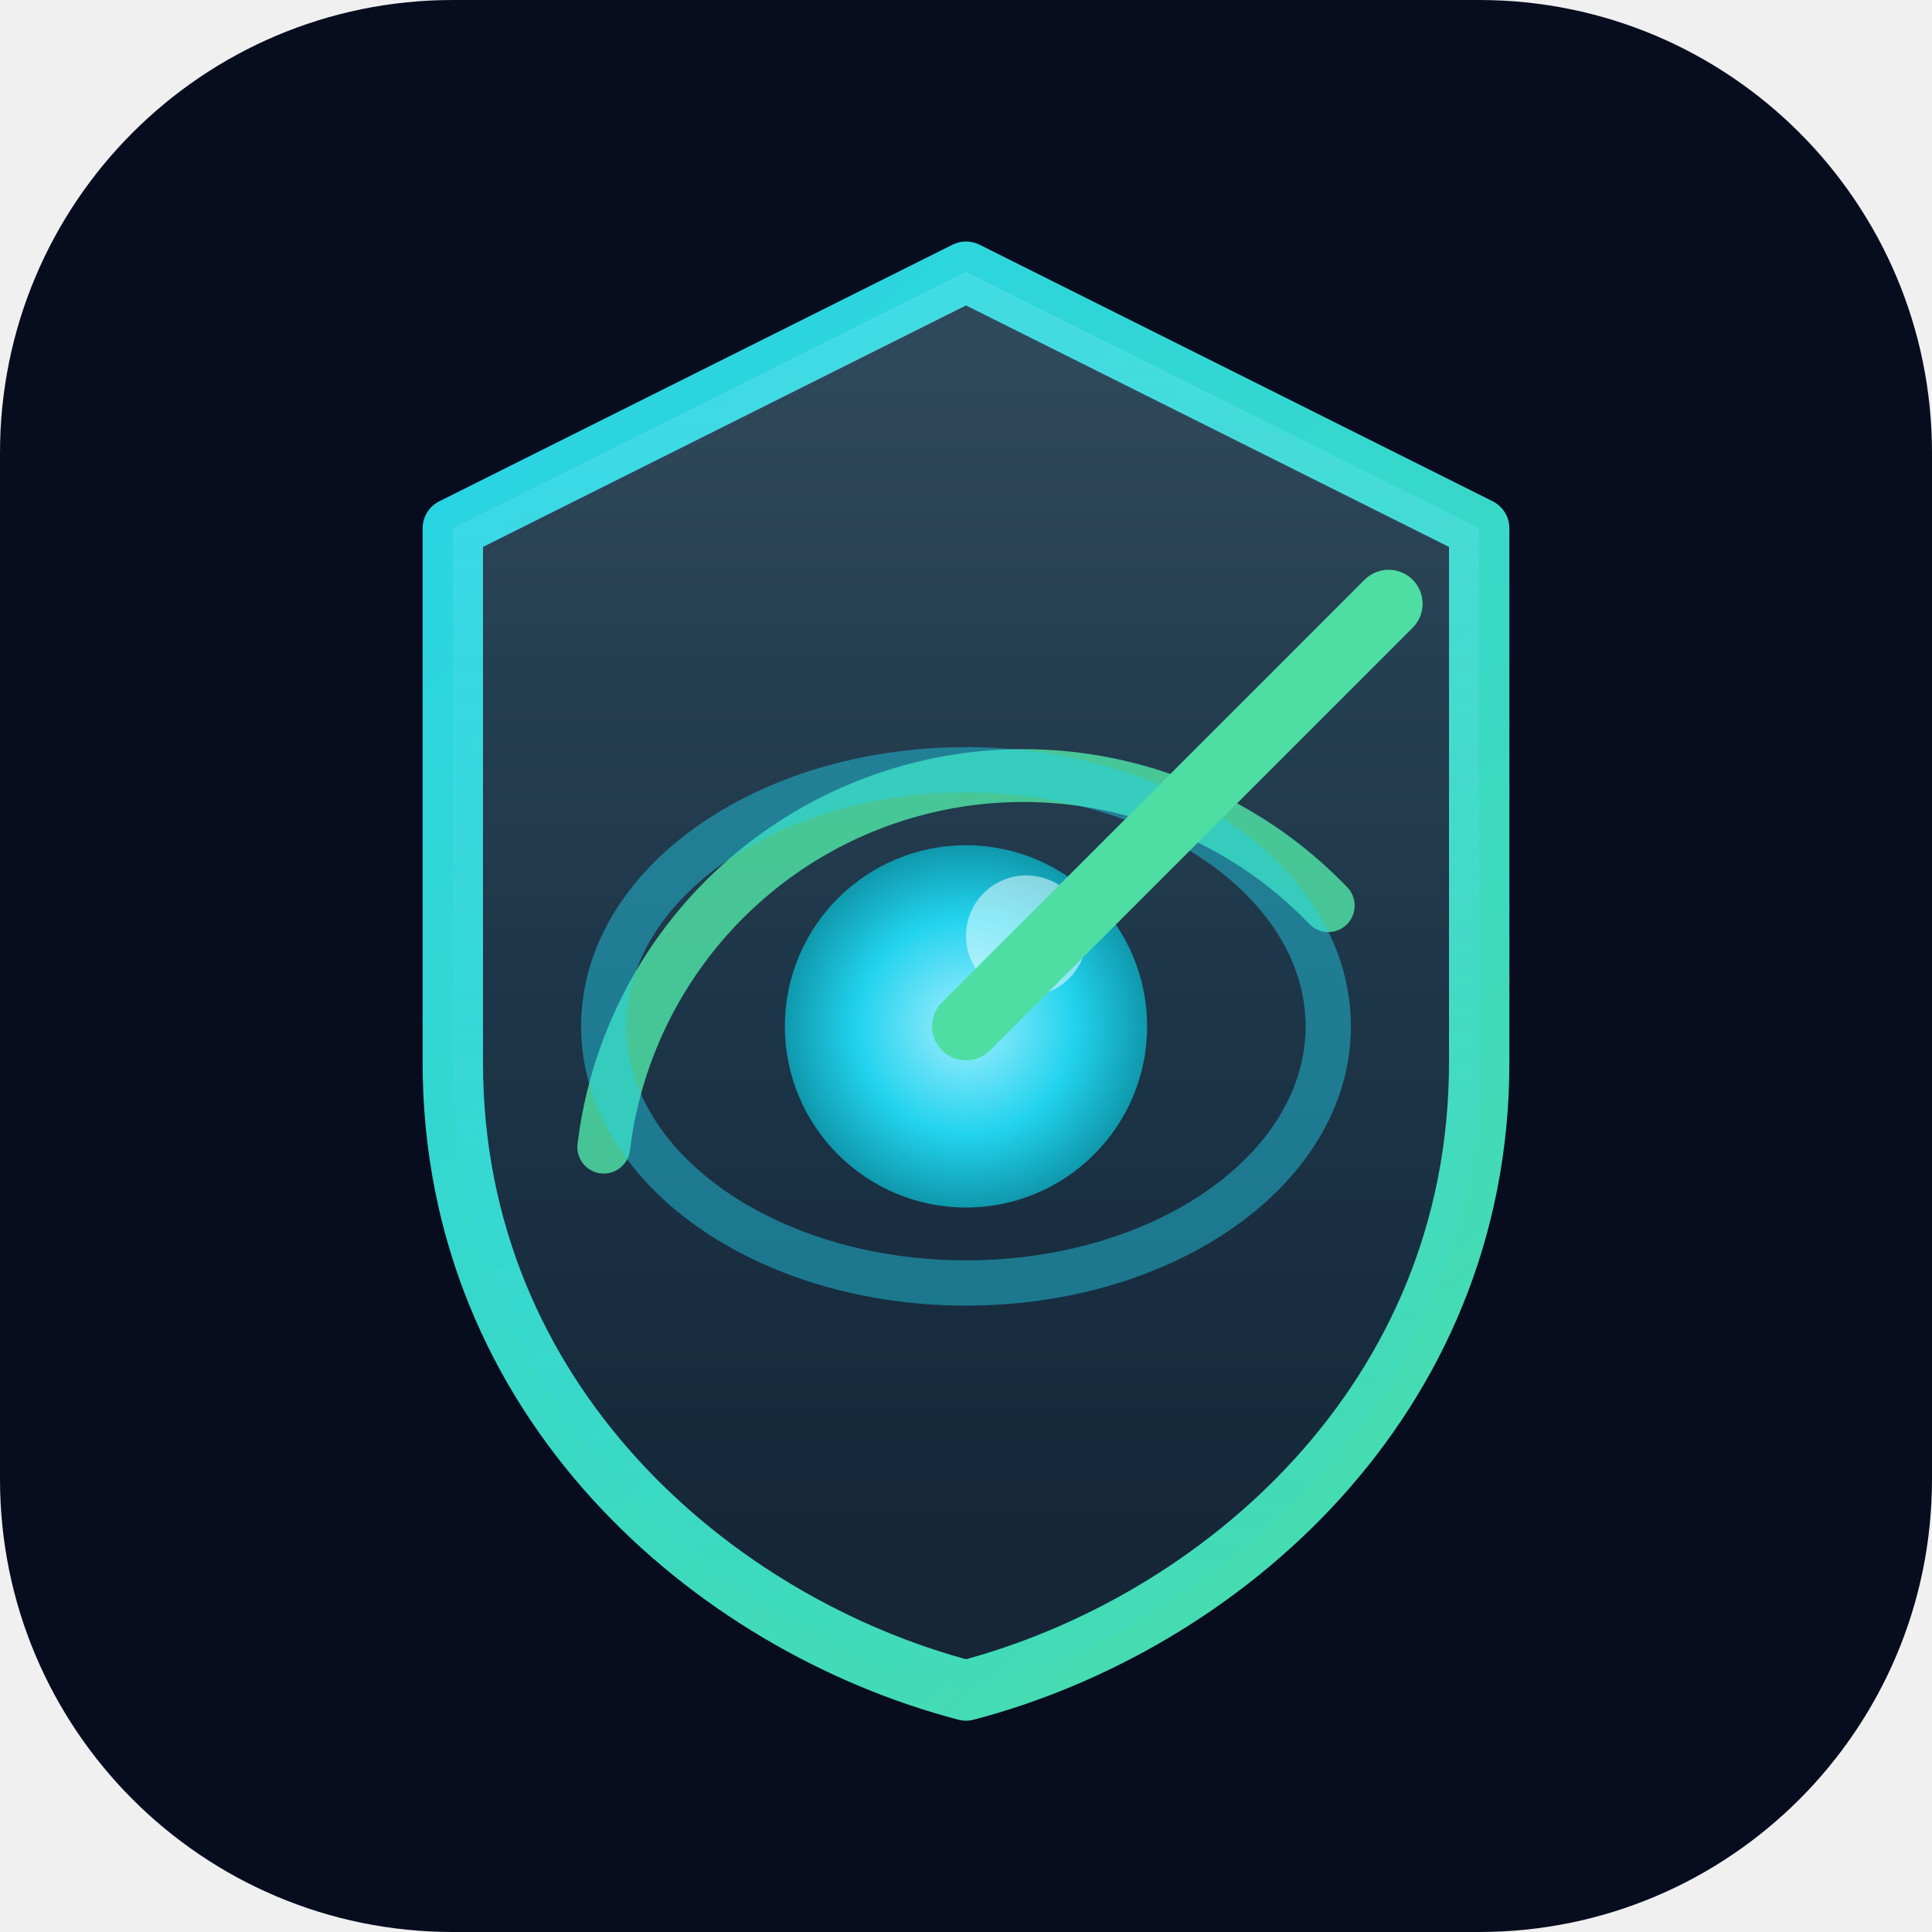
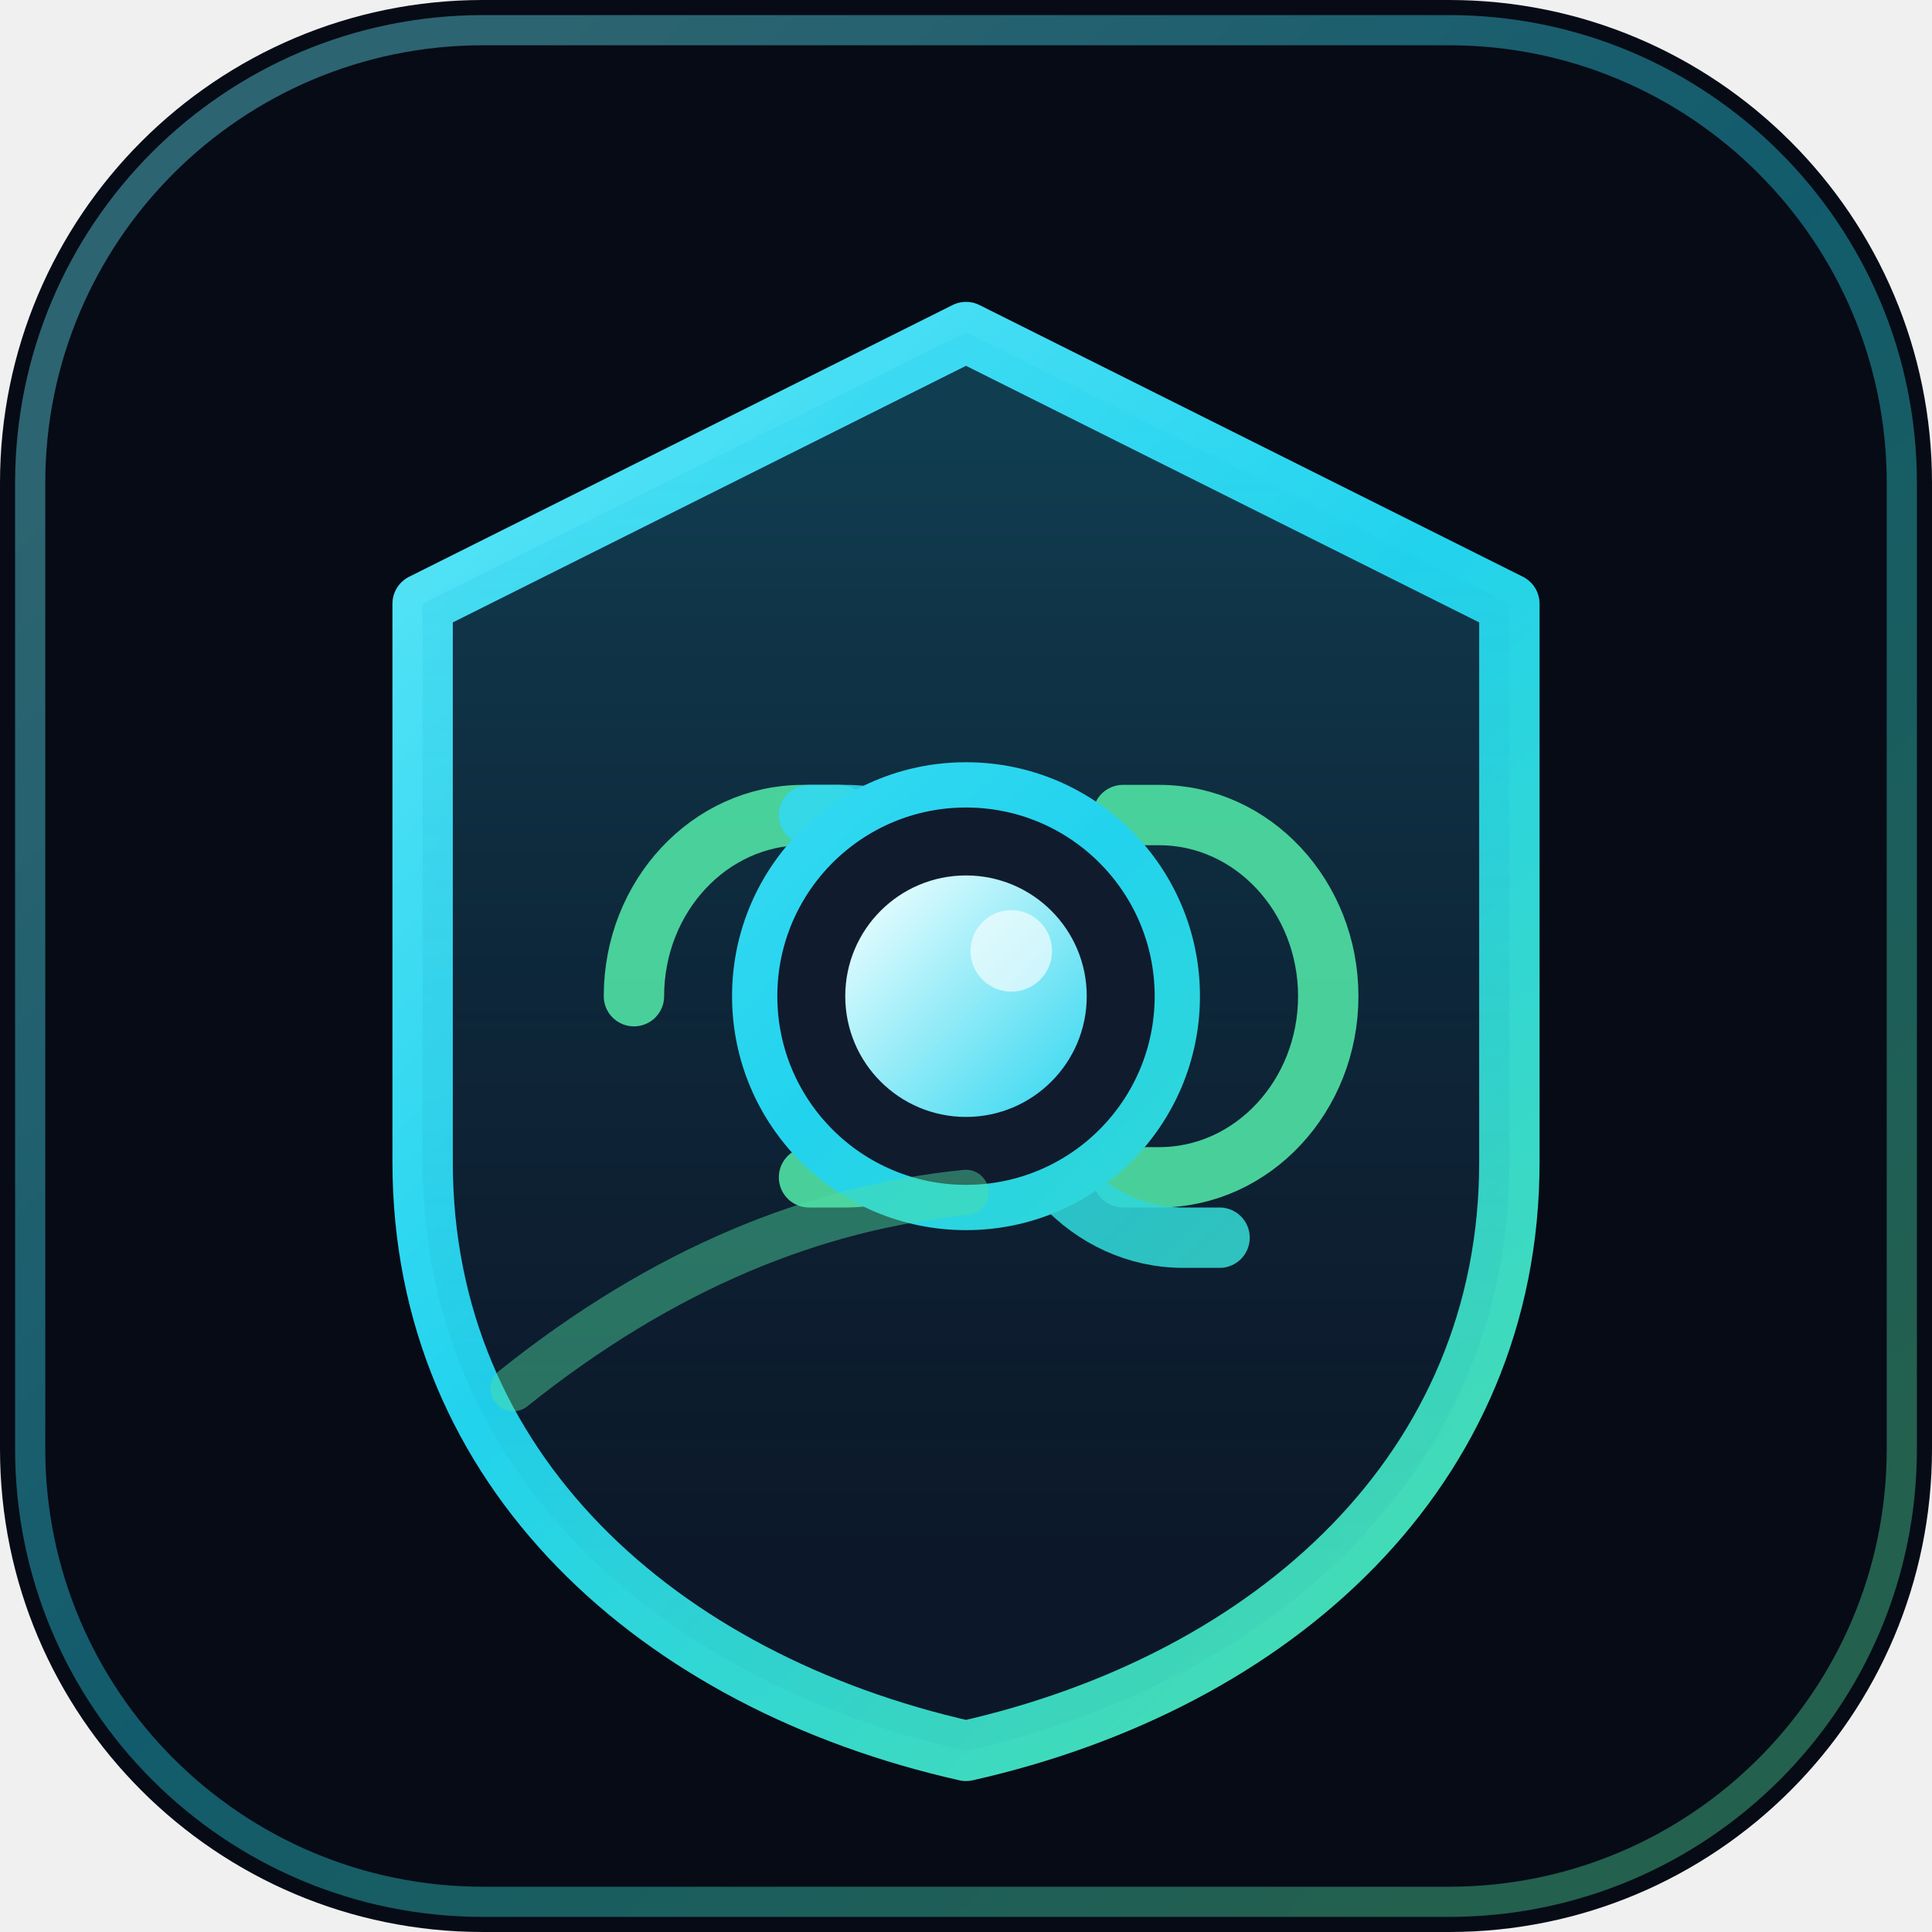
- <svg xmlns="http://www.w3.org/2000/svg" viewBox="0 0 64 64" fill="none" role="img" aria-label="SENTINEL">
+ <svg xmlns="http://www.w3.org/2000/svg" viewBox="0 0 64 64" fill="none" role="img" aria-label="ChainSentry">
  <defs>
-     <linearGradient id="s-border" x1="10" y1="6" x2="54" y2="58" gradientUnits="userSpaceOnUse">
-       <stop stop-color="#22d3ee" />
+     <linearGradient id="cs-edge" x1="10" y1="8" x2="54" y2="56" gradientUnits="userSpaceOnUse">
+       <stop stop-color="#67e8f9" />
+       <stop offset="0.5" stop-color="#22d3ee" />
      <stop offset="1" stop-color="#4edea3" />
    </linearGradient>
-     <linearGradient id="s-fill" x1="32" y1="12" x2="32" y2="52" gradientUnits="userSpaceOnUse">
-       <stop stop-color="#8aebff" stop-opacity="0.22" />
-       <stop offset="1" stop-color="#22d3ee" stop-opacity="0.06" />
+     <linearGradient id="cs-face" x1="32" y1="14" x2="32" y2="52" gradientUnits="userSpaceOnUse">
+       <stop stop-color="#22d3ee" stop-opacity="0.22" />
+       <stop offset="1" stop-color="#0e7490" stop-opacity="0.05" />
    </linearGradient>
-     <radialGradient id="s-pupil" cx="0" cy="0" r="1" gradientUnits="userSpaceOnUse" gradientTransform="translate(32 34) rotate(90) scale(8)">
-       <stop stop-color="#a2eeff" />
-       <stop offset="0.45" stop-color="#22d3ee" />
-       <stop offset="1" stop-color="#006877" />
-     </radialGradient>
+     <linearGradient id="cs-core" x1="28" y1="30" x2="36" y2="38" gradientUnits="userSpaceOnUse">
+       <stop stop-color="#ecfeff" />
+       <stop offset="1" stop-color="#22d3ee" />
+     </linearGradient>
  </defs>
-   <rect width="64" height="64" rx="15" fill="#070d1f" />
-   <path d="M32 9 49 17.5V35.2c0 11.2-8.6 18.6-17 20.8-8.4-2.2-17-9.6-17-20.8V17.5L32 9Z" fill="#151b2d" stroke="url(#s-border)" stroke-width="2" stroke-linejoin="round" />
-   <path d="M32 9 49 17.5V35.2c0 11.2-8.6 18.6-17 20.8-8.4-2.2-17-9.6-17-20.8V17.5L32 9Z" fill="url(#s-fill)" />
-   <path d="M20 38a14 14 0 0 1 24-8" stroke="#4edea3" stroke-width="1.75" stroke-linecap="round" opacity="0.85" />
-   <ellipse cx="32" cy="34" rx="12" ry="8.5" stroke="#22d3ee" stroke-width="1.5" opacity="0.45" />
-   <circle cx="32" cy="34" r="6" fill="url(#s-pupil)" />
-   <circle cx="34" cy="31" r="2" fill="#e8fdff" opacity="0.55" />
-   <path d="M32 34 46 20" stroke="#4edea3" stroke-width="2.25" stroke-linecap="round" />
+   <rect width="64" height="64" rx="16" fill="#060b16" />
+   <rect x="1" y="1" width="62" height="62" rx="15" stroke="url(#cs-edge)" stroke-opacity="0.4" stroke-width="1" />
+   <path d="M32 11 50 20v18.5c0 10.2-7.8 17.2-18 19.5-10.2-2.3-18-9.3-18-19.5V20l18-9Z" fill="#0c1324" stroke="url(#cs-edge)" stroke-width="2" stroke-linejoin="round" />
+   <path d="M32 11 50 20v18.5c0 10.2-7.8 17.2-18 19.5-10.2-2.3-18-9.3-18-19.5V20l18-9Z" fill="url(#cs-face)" />
+   <path d="M21 33c0-3.3 2.5-6 5.6-6h1.2M37.2 27h1.2c3.1 0 5.6 2.7 5.6 6v0c0 3.3-2.5 6-5.6 6h-1.2M26.8 39h1.2c3.1 0 5.6-2.7 5.6-6v-2" stroke="#4edea3" stroke-width="2" stroke-linecap="round" stroke-linejoin="round" opacity="0.92" />
+   <path d="M26.8 27h1.2c3.1 0 5.6 2.7 5.6 6v2c0 3.3 2.5 6 5.6 6h1.2" stroke="url(#cs-edge)" stroke-width="2" stroke-linecap="round" stroke-linejoin="round" opacity="0.88" />
+   <circle cx="32" cy="33" r="7" fill="#111b2e" stroke="url(#cs-edge)" stroke-width="1.5" />
+   <circle cx="32" cy="33" r="4" fill="url(#cs-core)" />
+   <circle cx="33.5" cy="31.5" r="1.35" fill="#fff" opacity="0.62" />
+   <path d="M17 46c5-4 10-6 15-6.5" stroke="#4edea3" stroke-width="1.5" stroke-linecap="round" opacity="0.45" />
</svg>
